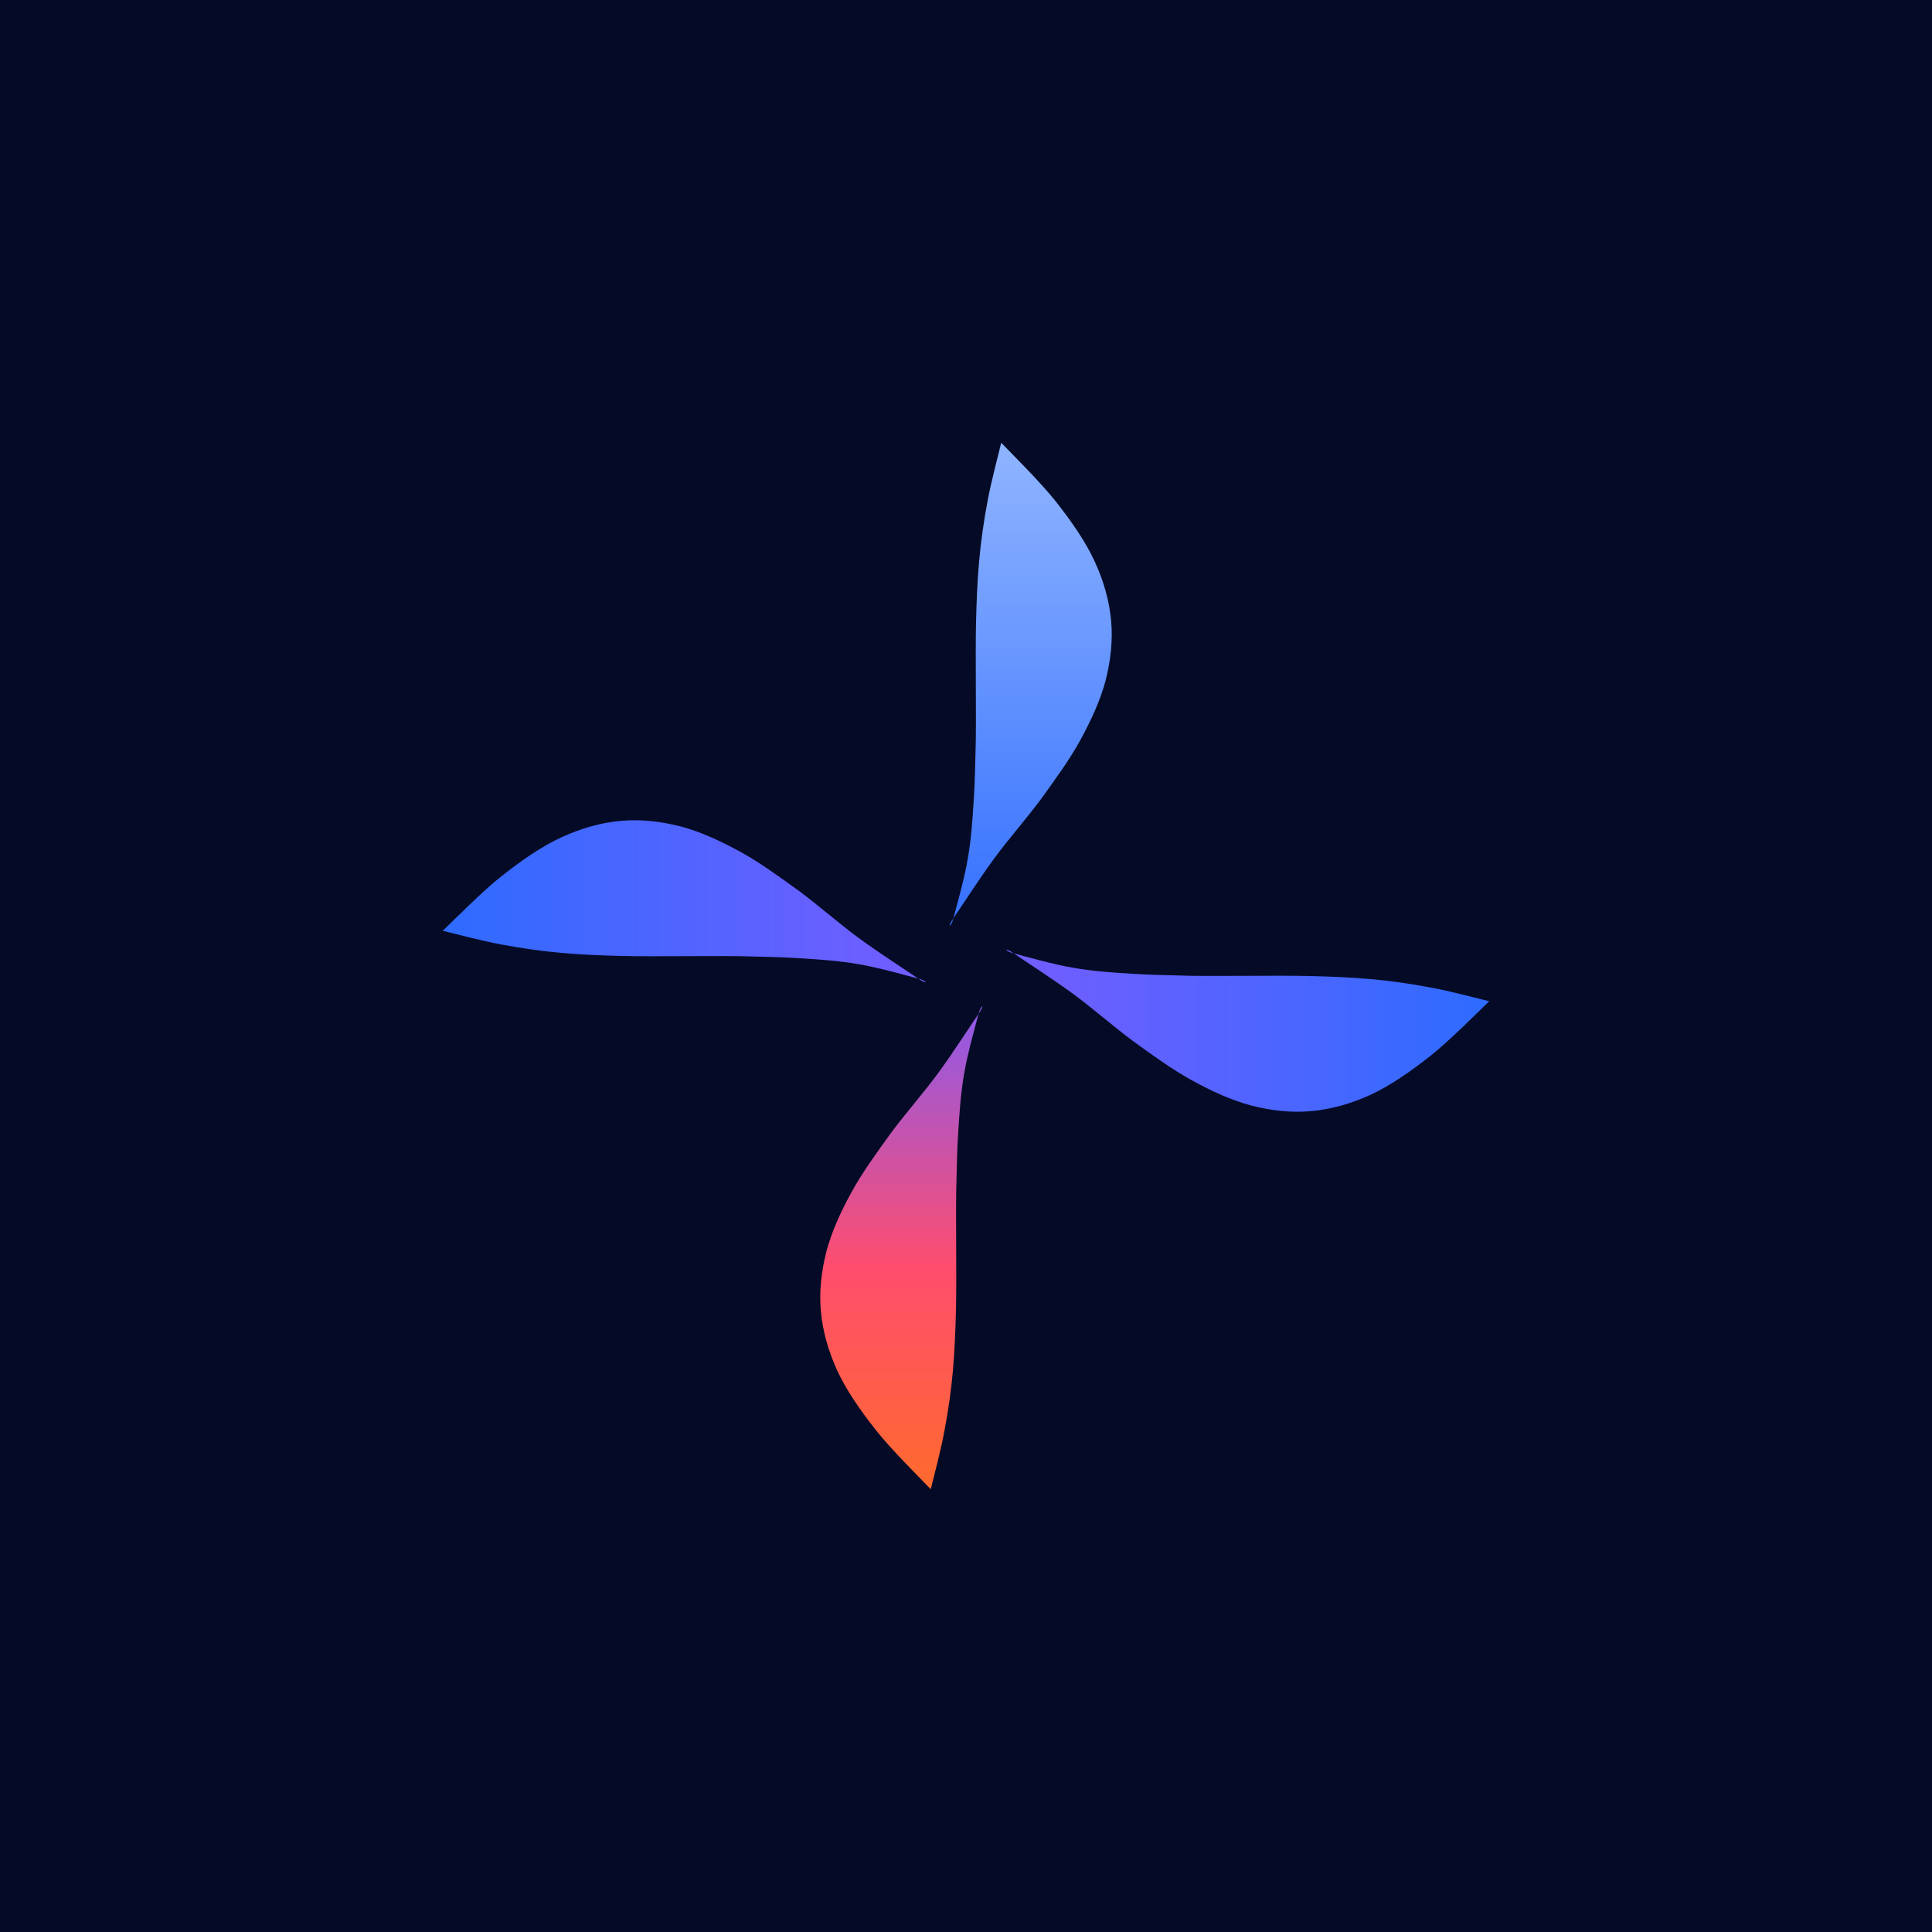
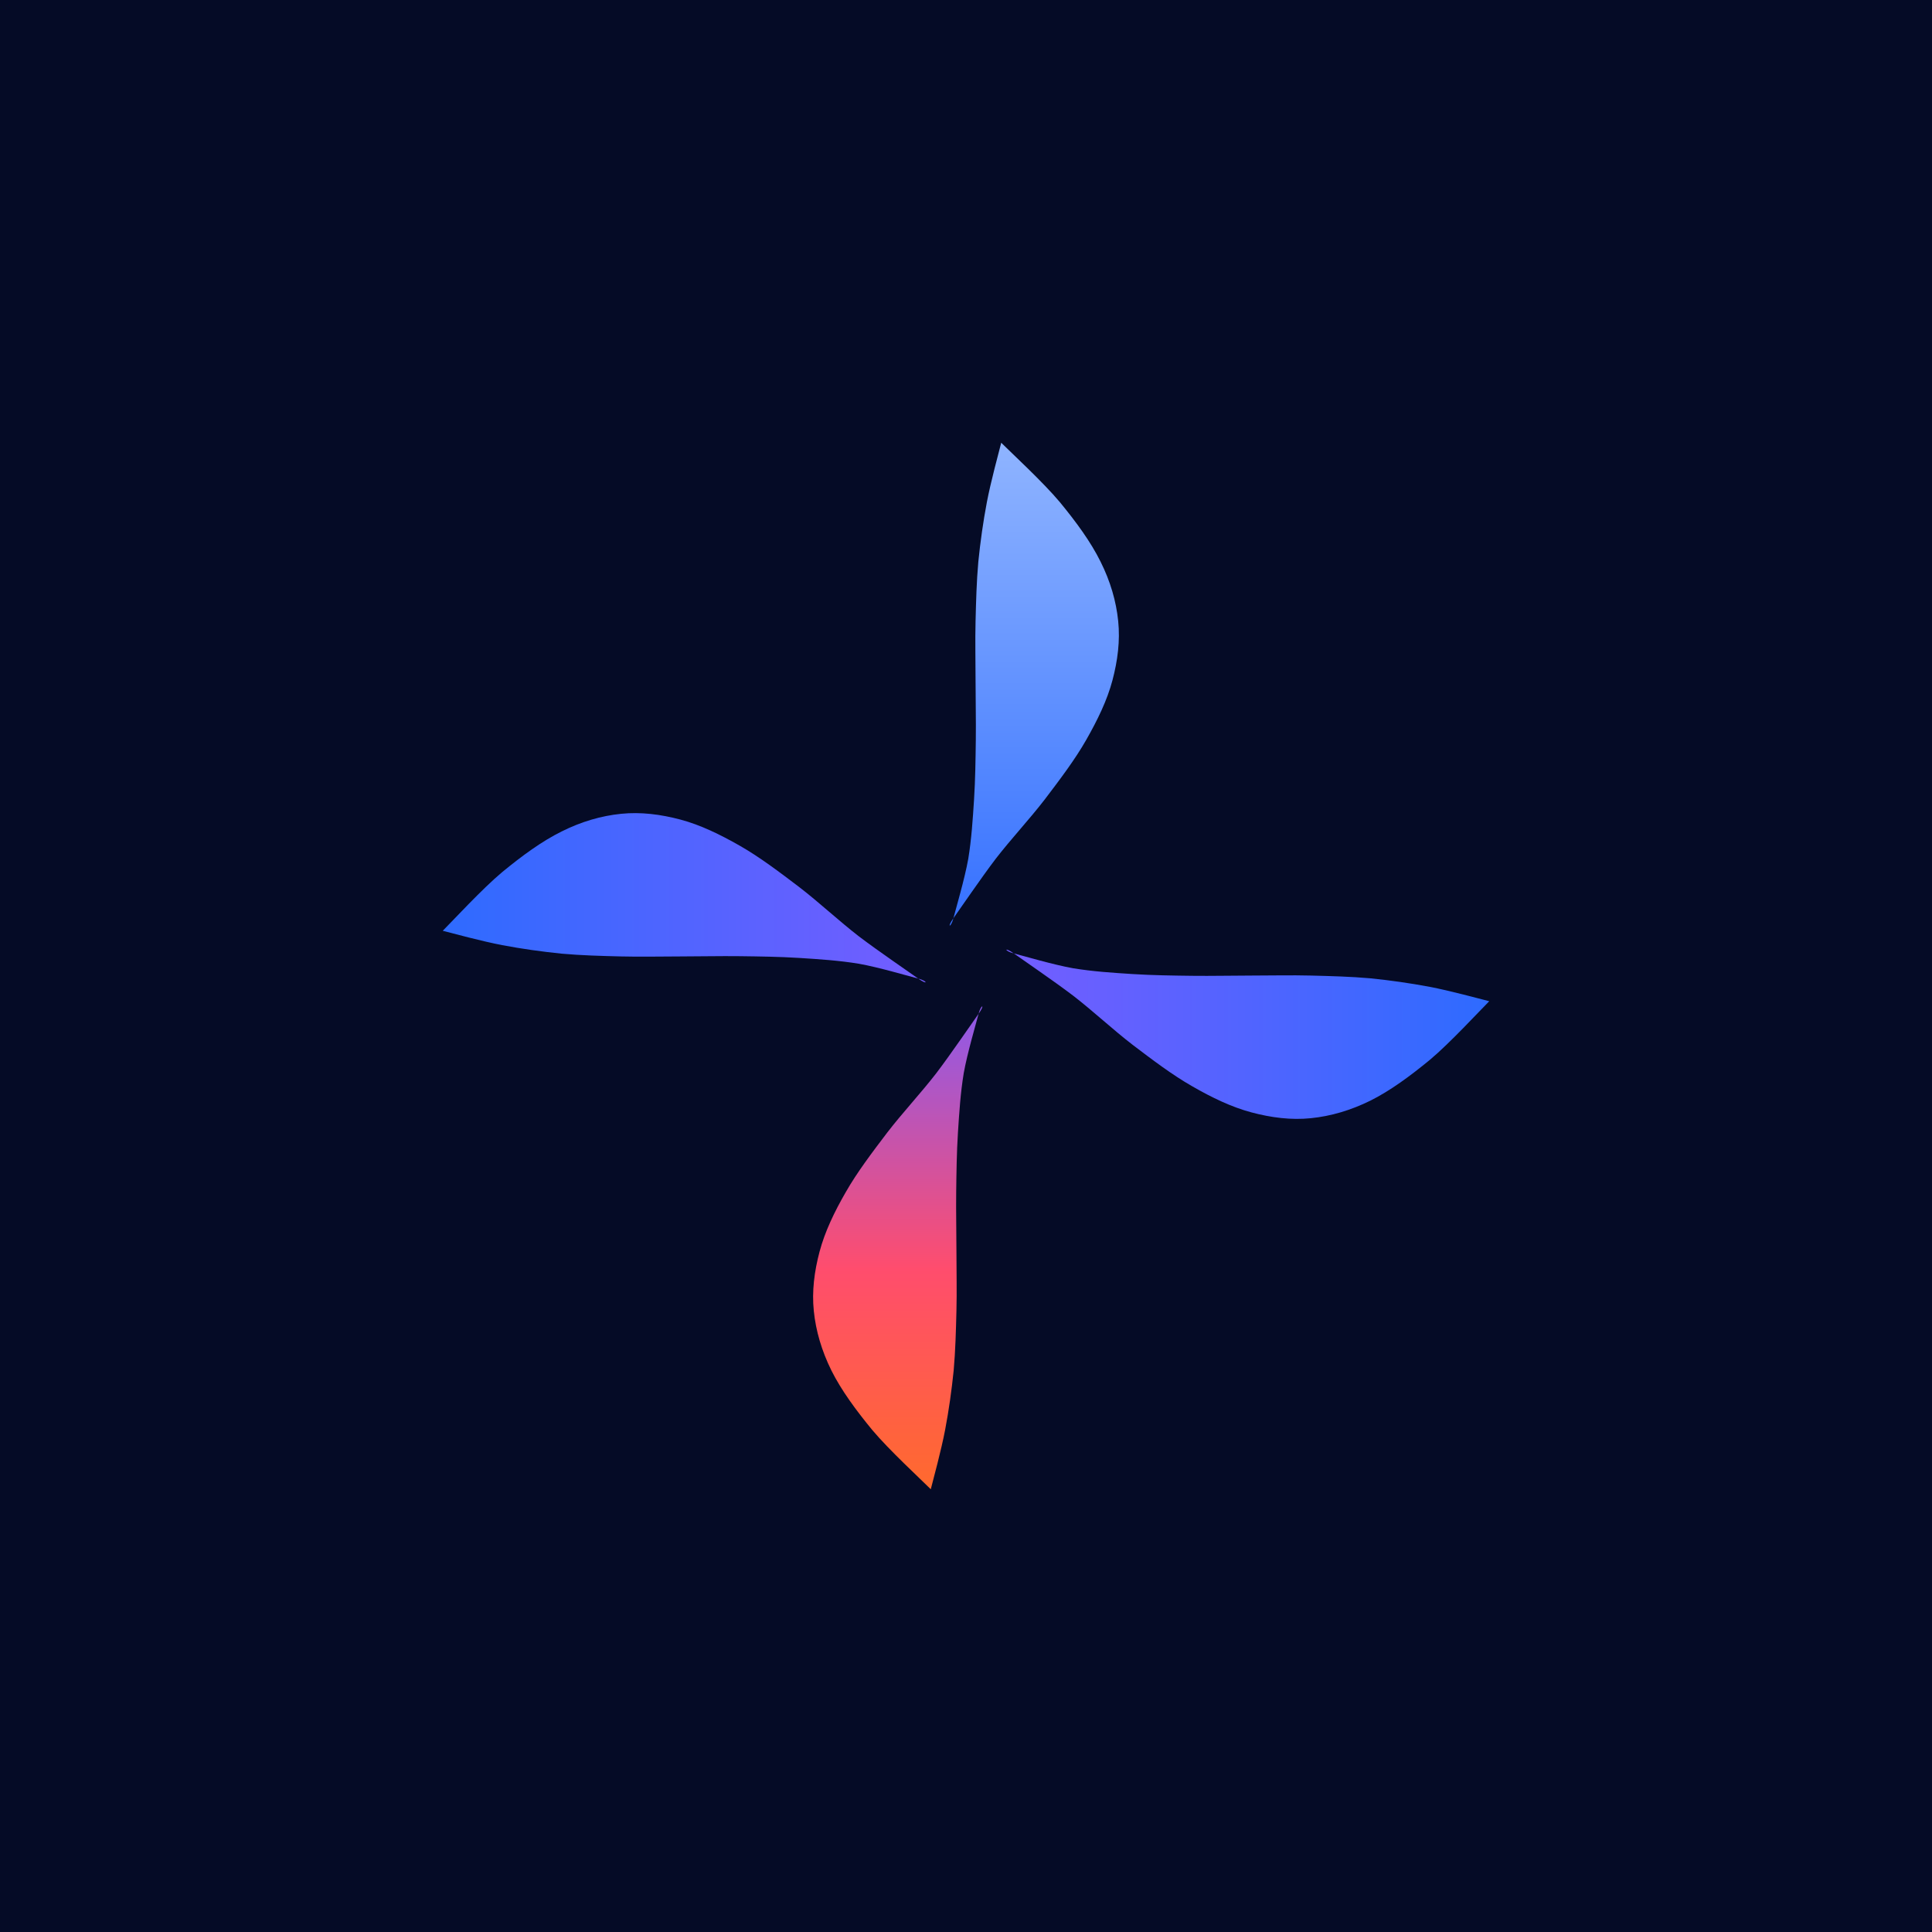
<svg xmlns="http://www.w3.org/2000/svg" viewBox="0 0 48 48">
  <rect width="48" height="48" fill="#050B26" />
  <g transform="translate(9 9) scale(0.625)">
    <defs>
      <linearGradient id="gN" x1="24" y1="3.2" x2="24" y2="24" gradientUnits="userSpaceOnUse">
        <stop offset="0" stop-color="#8FB4FF" />
        <stop offset="1" stop-color="#2E6BFF" />
      </linearGradient>
      <linearGradient id="gE" x1="44.8" y1="24" x2="24" y2="24" gradientUnits="userSpaceOnUse">
        <stop offset="0" stop-color="#2E6BFF" />
        <stop offset="1" stop-color="#7A5CFF" />
      </linearGradient>
      <linearGradient id="gW" x1="3.2" y1="24" x2="24" y2="24" gradientUnits="userSpaceOnUse">
        <stop offset="0" stop-color="#2E6BFF" />
        <stop offset="1" stop-color="#7A5CFF" />
      </linearGradient>
      <linearGradient id="gS" x1="24" y1="44.8" x2="24" y2="24" gradientUnits="userSpaceOnUse">
        <stop offset="0" stop-color="#FF6A2D" />
        <stop offset="0.42" stop-color="#FF4D6D" />
        <stop offset="1" stop-color="#7A5CFF" />
      </linearGradient>
    </defs>
-     <path d="M25.40 3.20C25.77 3.59 26.97 4.77 27.59 5.56C28.21 6.35 28.76 7.14 29.12 7.93C29.48 8.71 29.70 9.50 29.77 10.29C29.84 11.07 29.75 11.86 29.55 12.65C29.34 13.44 28.98 14.22 28.55 15.01C28.12 15.80 27.54 16.59 26.97 17.38C26.39 18.16 25.69 18.95 25.11 19.74C24.53 20.53 23.77 21.71 23.50 22.10C23.23 22.49 23.40 22.49 23.50 22.10C23.60 21.71 23.94 20.53 24.07 19.74C24.21 18.95 24.26 18.16 24.31 17.38C24.36 16.59 24.37 15.80 24.39 15.01C24.40 14.22 24.39 13.44 24.39 12.65C24.39 11.86 24.38 11.07 24.40 10.29C24.42 9.50 24.45 8.71 24.52 7.93C24.59 7.14 24.70 6.35 24.85 5.56C24.99 4.77 25.31 3.59 25.40 3.20Z" fill="url(#gN)" />
-     <path d="M44.80 25.40C44.41 25.77 43.23 26.97 42.44 27.59C41.65 28.21 40.86 28.76 40.08 29.12C39.29 29.48 38.50 29.70 37.71 29.77C36.93 29.84 36.14 29.75 35.35 29.55C34.56 29.34 33.77 28.98 32.99 28.55C32.20 28.12 31.41 27.54 30.62 26.97C29.84 26.39 29.05 25.69 28.26 25.11C27.47 24.53 26.29 23.77 25.90 23.50C25.51 23.23 25.51 23.40 25.90 23.50C26.29 23.60 27.47 23.94 28.26 24.07C29.05 24.21 29.84 24.26 30.62 24.31C31.41 24.36 32.20 24.37 32.99 24.39C33.77 24.40 34.56 24.39 35.35 24.39C36.14 24.39 36.93 24.38 37.71 24.40C38.50 24.42 39.29 24.45 40.08 24.52C40.86 24.59 41.65 24.70 42.44 24.85C43.23 24.99 44.41 25.31 44.80 25.40Z" fill="url(#gE)" />
-     <path d="M22.60 44.80C22.23 44.41 21.03 43.23 20.41 42.44C19.79 41.65 19.24 40.86 18.88 40.08C18.52 39.29 18.30 38.50 18.23 37.71C18.16 36.93 18.25 36.14 18.45 35.35C18.66 34.56 19.02 33.77 19.45 32.99C19.88 32.20 20.46 31.41 21.03 30.62C21.61 29.84 22.31 29.05 22.89 28.26C23.47 27.47 24.23 26.29 24.50 25.90C24.77 25.51 24.60 25.51 24.50 25.90C24.40 26.29 24.06 27.47 23.93 28.26C23.79 29.05 23.74 29.84 23.69 30.62C23.64 31.41 23.63 32.20 23.61 32.99C23.60 33.77 23.61 34.56 23.61 35.35C23.61 36.14 23.62 36.93 23.60 37.71C23.58 38.50 23.55 39.29 23.48 40.08C23.41 40.86 23.30 41.65 23.15 42.44C23.01 43.23 22.69 44.41 22.60 44.80Z" fill="url(#gS)" />
-     <path d="M3.20 22.60C3.59 22.23 4.77 21.03 5.56 20.41C6.35 19.79 7.14 19.24 7.93 18.88C8.71 18.52 9.50 18.30 10.29 18.23C11.07 18.16 11.86 18.25 12.65 18.45C13.44 18.66 14.22 19.02 15.01 19.45C15.80 19.88 16.59 20.46 17.38 21.03C18.16 21.61 18.95 22.31 19.74 22.89C20.53 23.47 21.71 24.23 22.10 24.50C22.49 24.77 22.49 24.60 22.10 24.50C21.71 24.40 20.53 24.06 19.74 23.93C18.95 23.79 18.16 23.74 17.38 23.69C16.59 23.64 15.80 23.63 15.01 23.61C14.22 23.60 13.44 23.61 12.65 23.61C11.86 23.61 11.07 23.62 10.29 23.60C9.50 23.58 8.71 23.55 7.93 23.48C7.14 23.41 6.35 23.30 5.56 23.15C4.77 23.01 3.59 22.69 3.20 22.60Z" fill="url(#gW)" />
+     <path d="M25.40 3.20C25.79 3.59 27.07 4.77 27.73 5.56C28.38 6.35 28.96 7.14 29.35 7.93C29.74 8.71 29.97 9.50 30.05 10.29C30.13 11.07 30.03 11.86 29.82 12.65C29.61 13.44 29.23 14.22 28.78 15.01C28.33 15.80 27.73 16.59 27.13 17.38C26.53 18.16 25.79 18.95 25.18 19.74C24.58 20.53 23.78 21.71 23.50 22.10C23.22 22.49 23.40 22.49 23.50 22.10C23.60 21.71 23.95 20.53 24.09 19.74C24.22 18.95 24.27 18.16 24.32 17.38C24.37 16.59 24.38 15.80 24.39 15.01C24.40 14.22 24.38 13.44 24.38 12.65C24.38 11.86 24.36 11.07 24.38 10.29C24.40 9.50 24.42 8.71 24.49 7.93C24.57 7.14 24.68 6.35 24.83 5.56C24.98 4.77 25.30 3.59 25.40 3.20Z" fill="url(#gN)" />
+     <path d="M44.80 25.40C44.41 25.79 43.23 27.07 42.44 27.73C41.65 28.38 40.86 28.96 40.08 29.35C39.29 29.74 38.50 29.97 37.71 30.05C36.93 30.13 36.14 30.03 35.35 29.82C34.56 29.61 33.77 29.23 32.99 28.78C32.20 28.33 31.41 27.73 30.62 27.13C29.84 26.53 29.05 25.79 28.26 25.18C27.47 24.58 26.29 23.78 25.90 23.50C25.51 23.22 25.51 23.40 25.90 23.50C26.29 23.60 27.47 23.95 28.26 24.09C29.05 24.22 29.84 24.27 30.62 24.32C31.41 24.37 32.20 24.38 32.99 24.39C33.77 24.40 34.56 24.38 35.35 24.38C36.14 24.38 36.93 24.36 37.71 24.38C38.50 24.40 39.29 24.42 40.08 24.49C40.86 24.57 41.65 24.68 42.44 24.83C43.23 24.98 44.41 25.30 44.80 25.40Z" fill="url(#gE)" />
+     <path d="M22.60 44.80C22.21 44.41 20.93 43.23 20.27 42.44C19.62 41.65 19.04 40.86 18.65 40.08C18.26 39.29 18.03 38.50 17.95 37.71C17.87 36.93 17.97 36.14 18.18 35.35C18.39 34.56 18.77 33.77 19.22 32.99C19.67 32.20 20.27 31.41 20.87 30.62C21.47 29.84 22.21 29.05 22.82 28.26C23.42 27.47 24.22 26.29 24.50 25.90C24.78 25.51 24.60 25.51 24.50 25.90C24.40 26.29 24.05 27.47 23.91 28.26C23.78 29.05 23.73 29.84 23.68 30.62C23.63 31.41 23.62 32.20 23.61 32.99C23.60 33.77 23.62 34.56 23.62 35.35C23.62 36.14 23.64 36.93 23.62 37.71C23.60 38.50 23.58 39.29 23.51 40.08C23.43 40.86 23.32 41.65 23.17 42.44C23.02 43.23 22.70 44.41 22.60 44.80Z" fill="url(#gS)" />
+     <path d="M3.20 22.60C3.59 22.21 4.77 20.93 5.56 20.27C6.35 19.62 7.14 19.04 7.93 18.65C8.71 18.26 9.50 18.03 10.29 17.95C11.07 17.87 11.86 17.97 12.65 18.18C13.44 18.39 14.22 18.77 15.01 19.22C15.80 19.67 16.59 20.27 17.38 20.87C18.16 21.47 18.95 22.21 19.74 22.82C20.53 23.42 21.71 24.22 22.10 24.50C22.49 24.78 22.49 24.60 22.10 24.50C21.71 24.40 20.53 24.05 19.74 23.91C18.95 23.78 18.16 23.73 17.38 23.68C16.59 23.63 15.80 23.62 15.01 23.61C14.22 23.60 13.44 23.62 12.65 23.62C11.86 23.62 11.07 23.64 10.29 23.62C9.50 23.60 8.71 23.58 7.93 23.51C7.14 23.43 6.35 23.32 5.56 23.17C4.77 23.02 3.59 22.70 3.20 22.60Z" fill="url(#gW)" />
  </g>
</svg>
